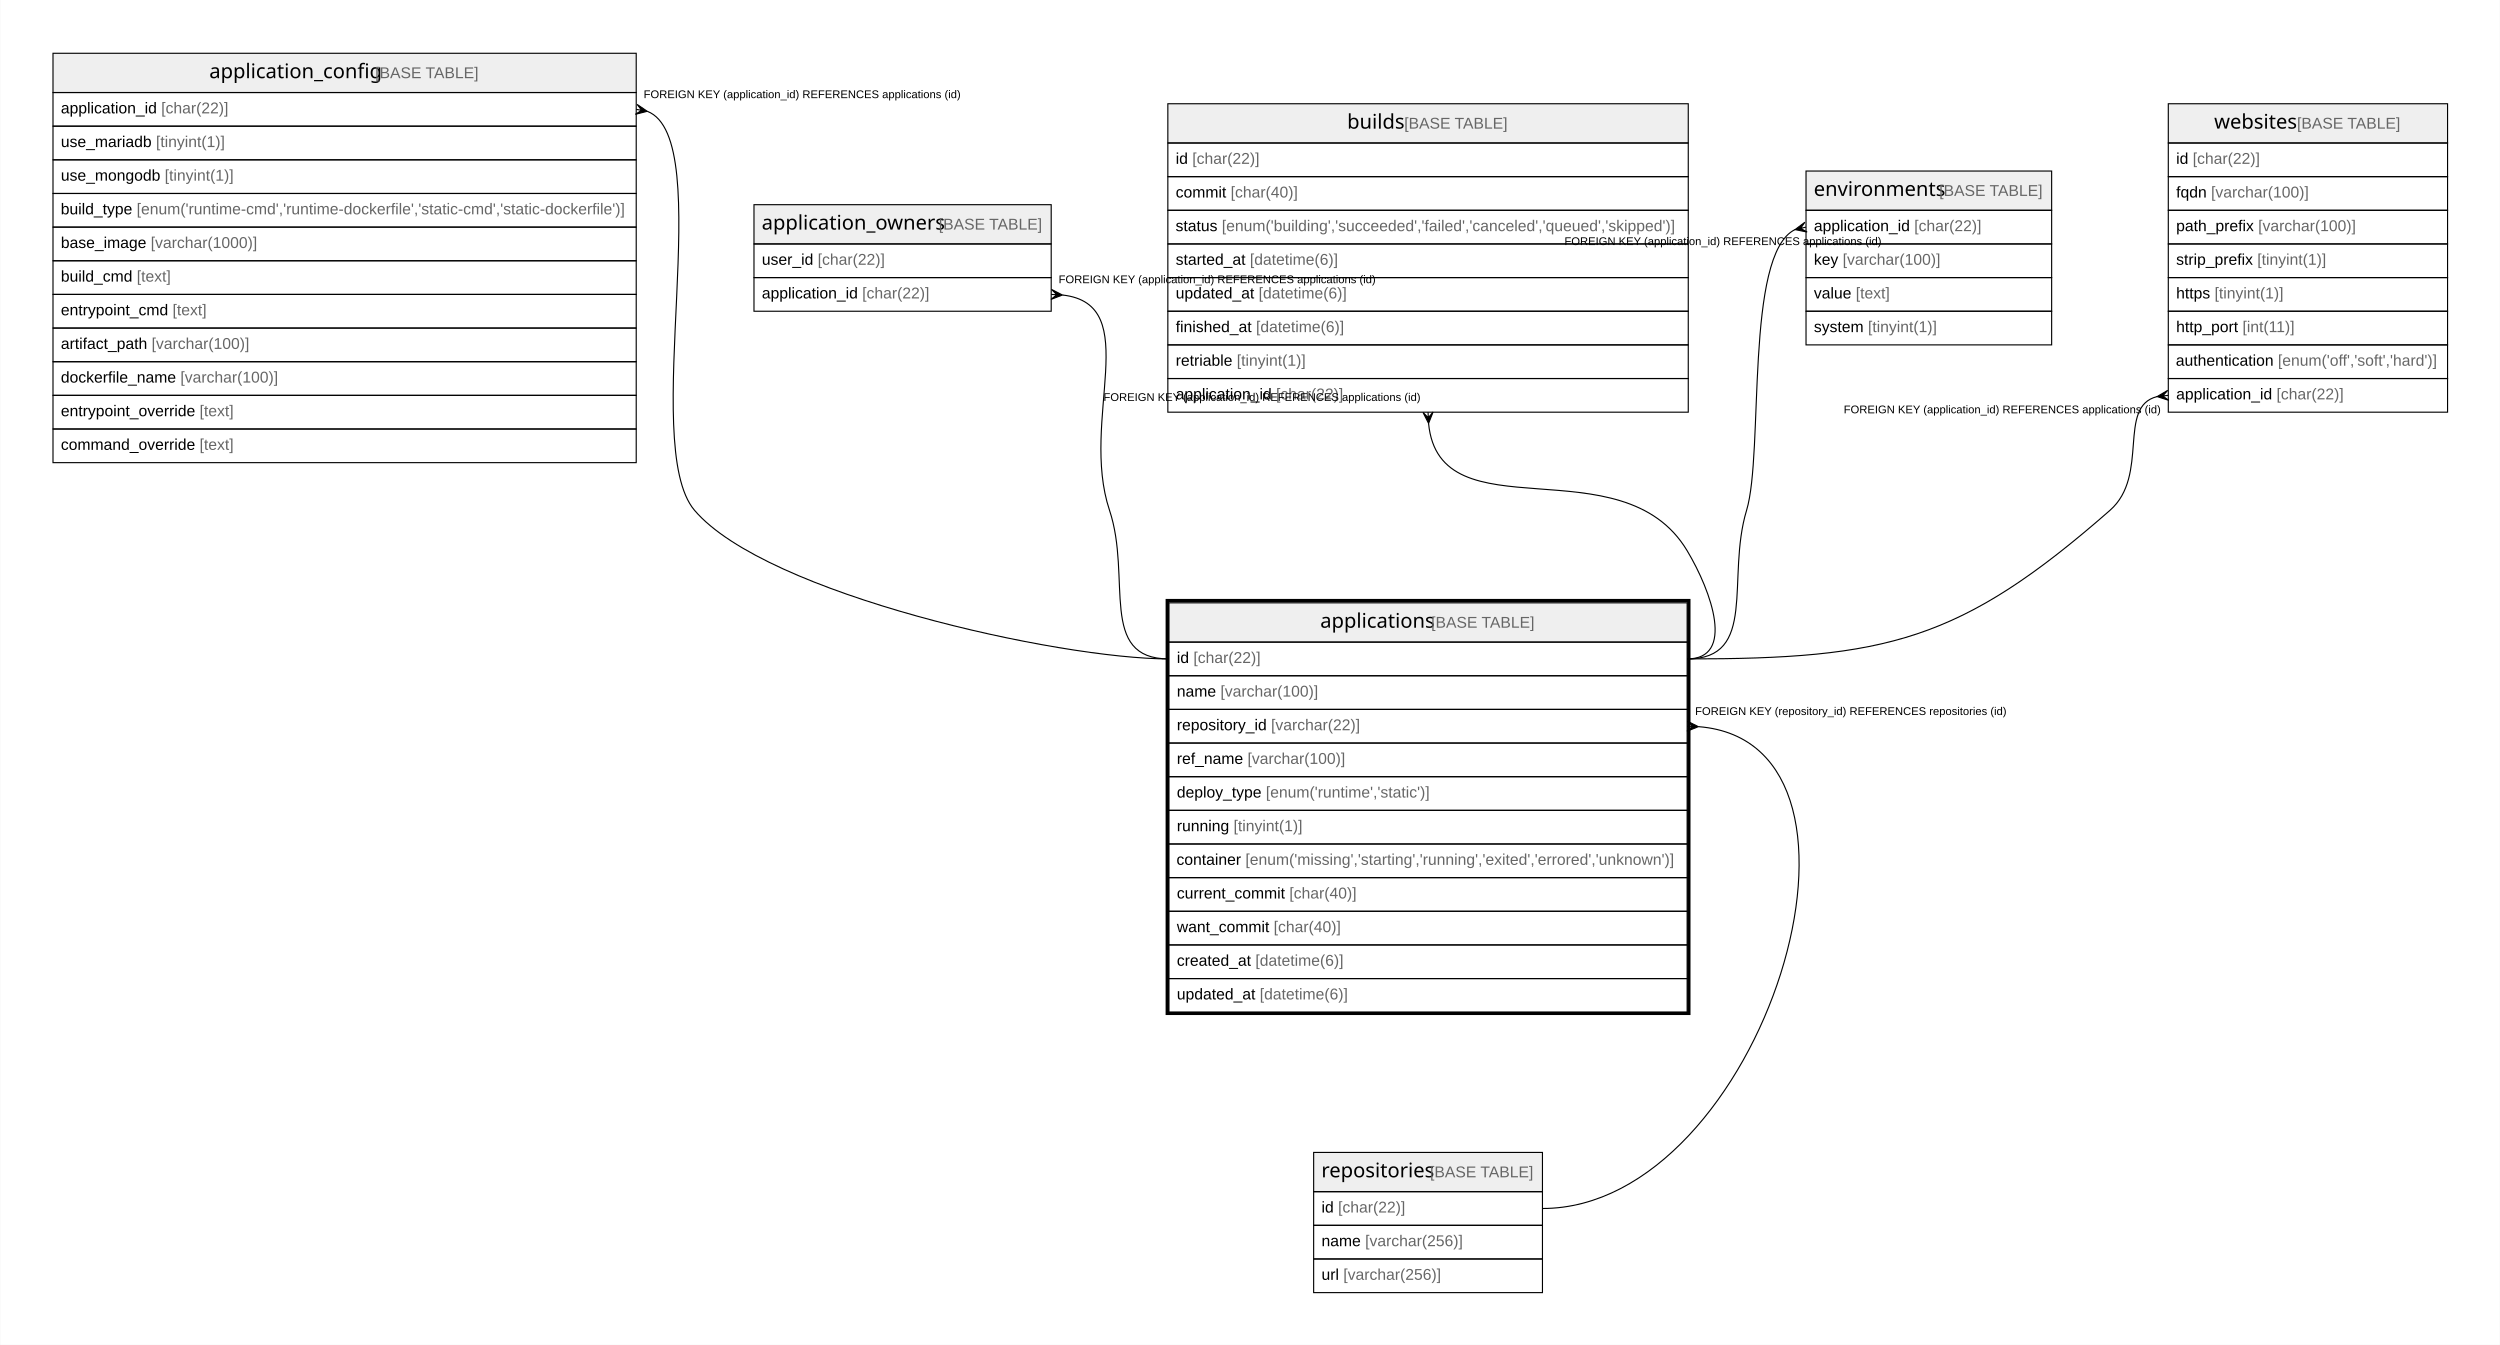
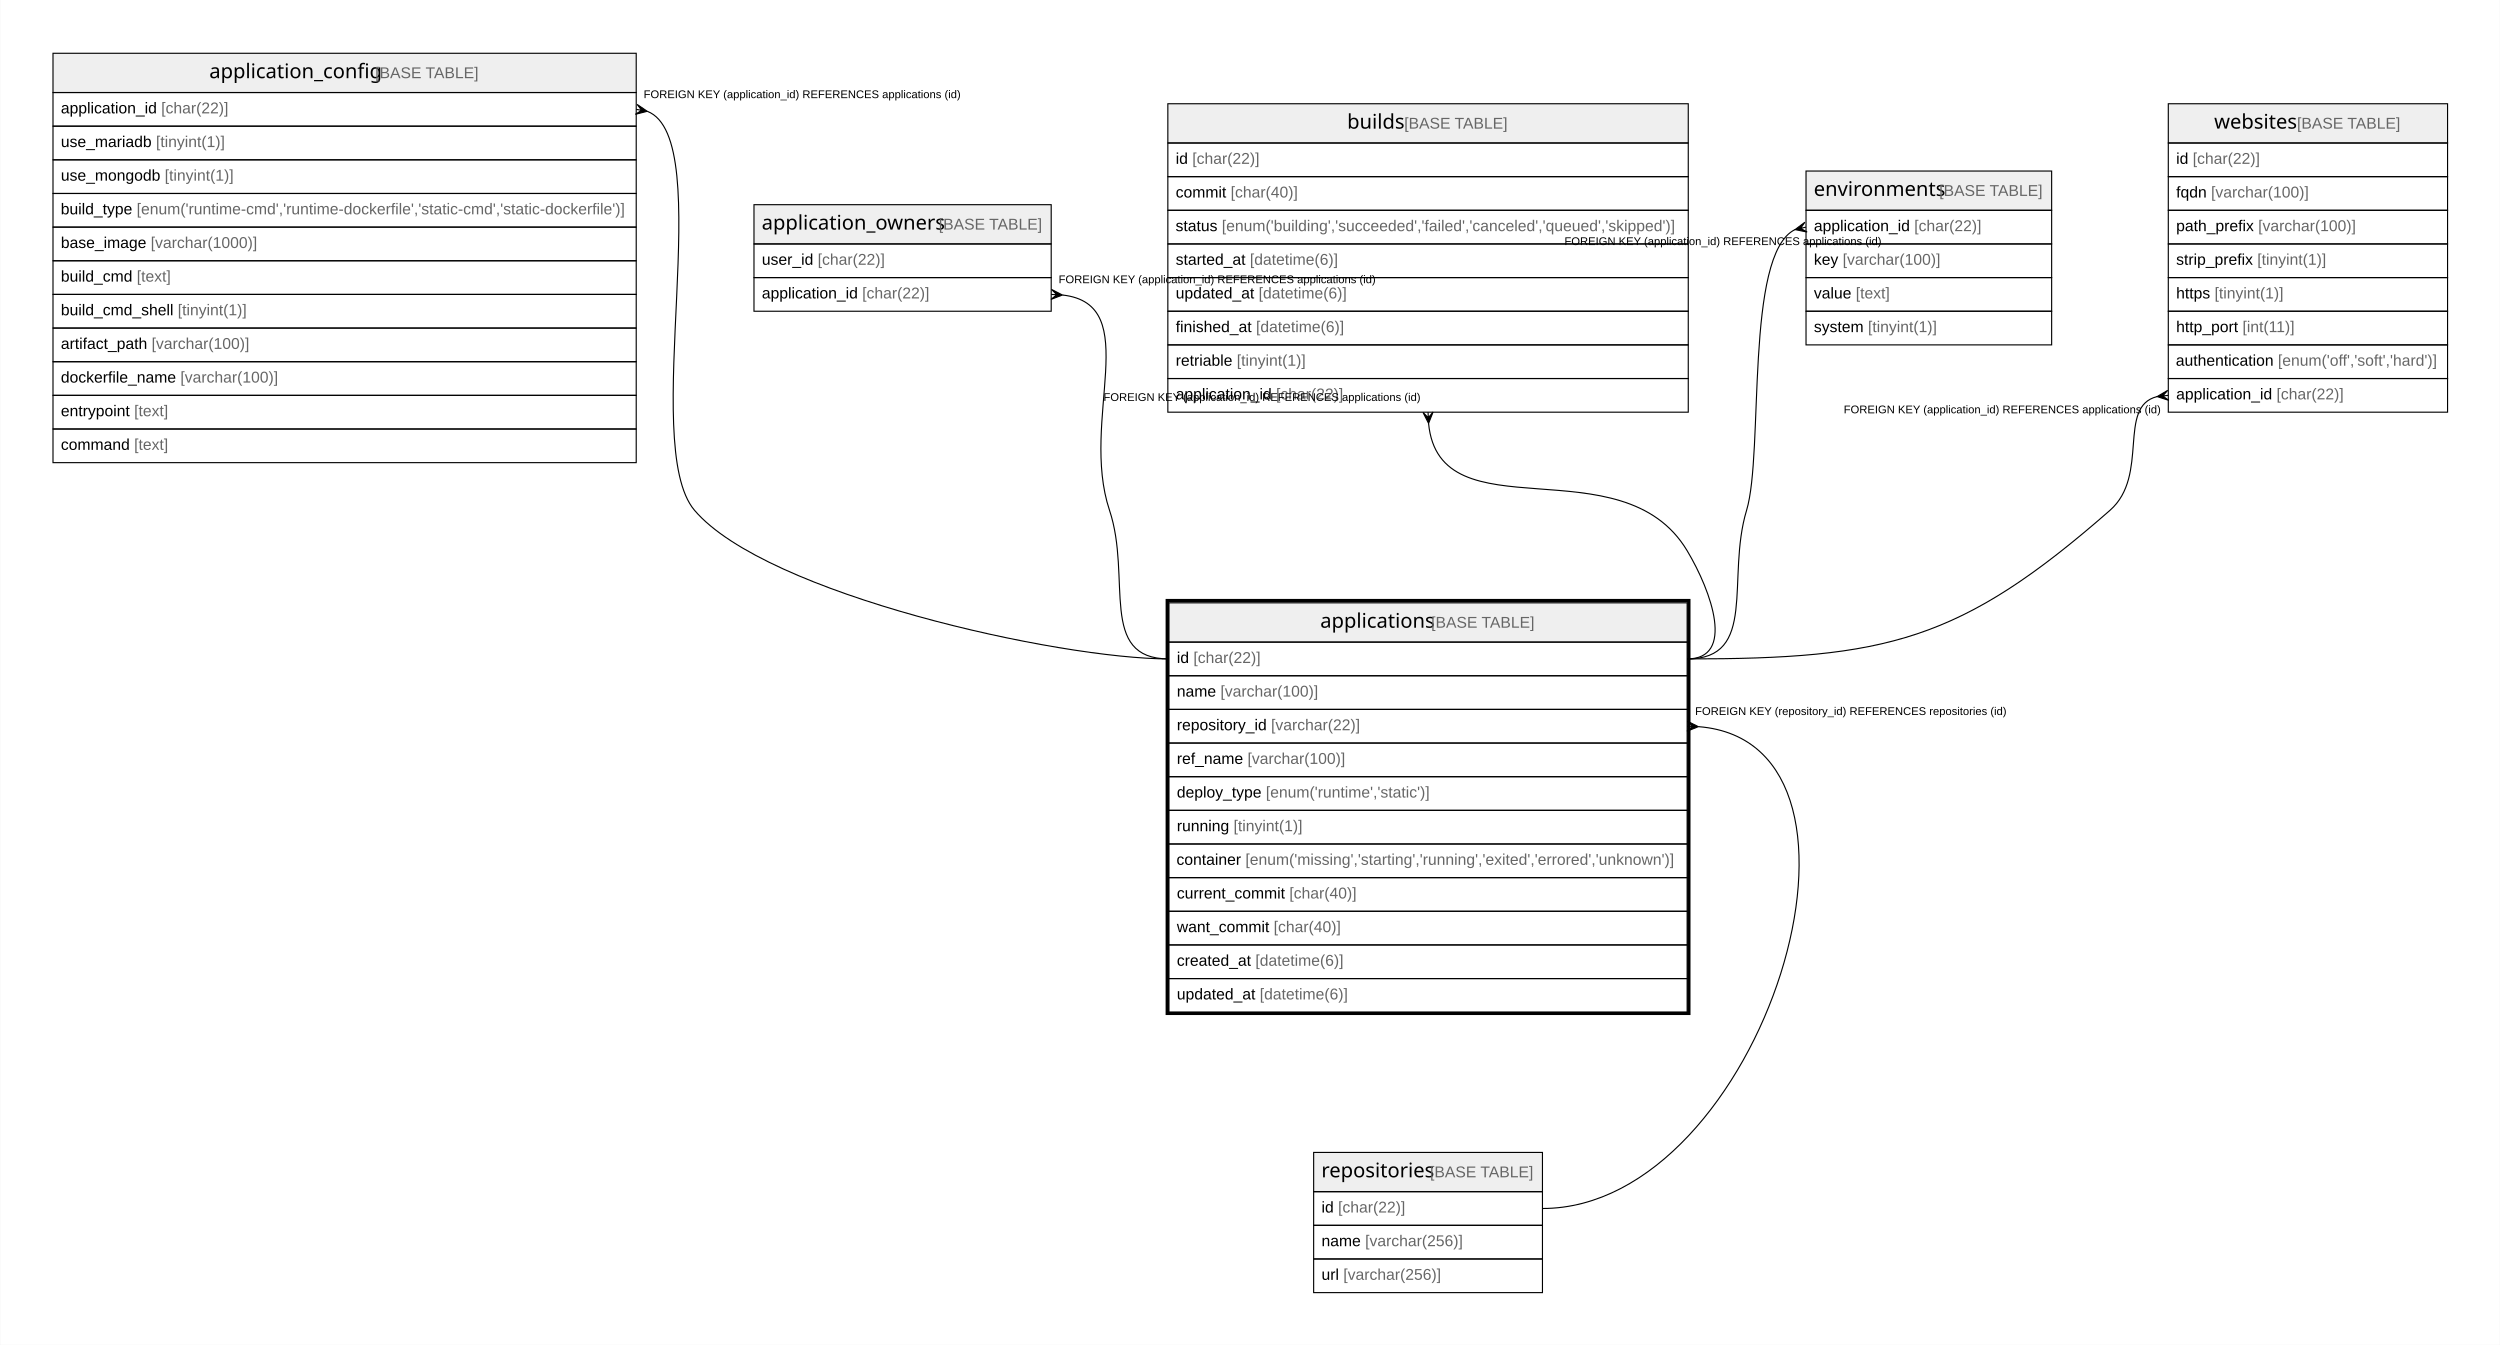
<svg xmlns="http://www.w3.org/2000/svg" width="2229pt" height="1199pt" viewBox="0.00 0.00 2228.50 1199.00">
  <g id="graph0" class="graph" transform="scale(1 1) rotate(0) translate(4 1195)">
    <polygon fill="#ffffff" stroke="transparent" points="-4,4 -4,-1195 2224.5,-1195 2224.5,4 -4,4" />
    <g id="node1" class="node">
      <polygon fill="#efefef" stroke="transparent" points="1038,-622.5 1038,-657.5 1500,-657.5 1500,-622.5 1038,-622.5" />
      <polygon fill="none" stroke="#000000" points="1038,-622.5 1038,-657.5 1500,-657.5 1500,-622.5 1038,-622.5" />
      <text text-anchor="start" x="1172.862" y="-635.3" font-family="Arial Bold" font-size="18.00" fill="#000000">applications</text>
      <text text-anchor="start" x="1267.884" y="-635.3" font-family="Arial" font-size="14.00" fill="#000000"> </text>
      <text text-anchor="start" x="1271.775" y="-635.3" font-family="Arial" font-size="14.00" fill="#666666">[BASE TABLE]</text>
      <polygon fill="none" stroke="#000000" points="1038,-592.5 1038,-622.5 1500,-622.5 1500,-592.5 1038,-592.5" />
      <text text-anchor="start" x="1045" y="-603.9" font-family="Arial" font-size="14.00" fill="#000000">id </text>
      <text text-anchor="start" x="1059.78" y="-603.9" font-family="Arial" font-size="14.00" fill="#666666">[char(22)]</text>
      <polygon fill="none" stroke="#000000" points="1038,-562.5 1038,-592.5 1500,-592.5 1500,-562.5 1038,-562.5" />
      <text text-anchor="start" x="1045" y="-573.9" font-family="Arial" font-size="14.00" fill="#000000">name </text>
      <text text-anchor="start" x="1083.899" y="-573.9" font-family="Arial" font-size="14.00" fill="#666666">[varchar(100)]</text>
      <polygon fill="none" stroke="#000000" points="1038,-532.5 1038,-562.5 1500,-562.5 1500,-532.5 1038,-532.5" />
      <text text-anchor="start" x="1045" y="-543.9" font-family="Arial" font-size="14.00" fill="#000000">repository_id </text>
      <text text-anchor="start" x="1129.011" y="-543.9" font-family="Arial" font-size="14.00" fill="#666666">[varchar(22)]</text>
      <polygon fill="none" stroke="#000000" points="1038,-502.5 1038,-532.5 1500,-532.5 1500,-502.5 1038,-502.5" />
      <text text-anchor="start" x="1045" y="-513.9" font-family="Arial" font-size="14.00" fill="#000000">ref_name </text>
      <text text-anchor="start" x="1108.015" y="-513.9" font-family="Arial" font-size="14.00" fill="#666666">[varchar(100)]</text>
      <polygon fill="none" stroke="#000000" points="1038,-472.5 1038,-502.5 1500,-502.5 1500,-472.5 1038,-472.5" />
      <text text-anchor="start" x="1045" y="-483.9" font-family="Arial" font-size="14.00" fill="#000000">deploy_type </text>
      <text text-anchor="start" x="1124.366" y="-483.9" font-family="Arial" font-size="14.00" fill="#666666">[enum('runtime','static')]</text>
      <polygon fill="none" stroke="#000000" points="1038,-442.5 1038,-472.5 1500,-472.5 1500,-442.5 1038,-442.5" />
      <text text-anchor="start" x="1045" y="-453.9" font-family="Arial" font-size="14.00" fill="#000000">running </text>
      <text text-anchor="start" x="1095.571" y="-453.9" font-family="Arial" font-size="14.00" fill="#666666">[tinyint(1)]</text>
      <polygon fill="none" stroke="#000000" points="1038,-412.5 1038,-442.5 1500,-442.5 1500,-412.5 1038,-412.5" />
      <text text-anchor="start" x="1044.686" y="-423.9" font-family="Arial" font-size="14.00" fill="#000000">container </text>
      <text text-anchor="start" x="1106.147" y="-423.9" font-family="Arial" font-size="14.00" fill="#666666">[enum('missing','starting','running','exited','errored','unknown')]</text>
      <polygon fill="none" stroke="#000000" points="1038,-382.5 1038,-412.5 1500,-412.5 1500,-382.5 1038,-382.5" />
      <text text-anchor="start" x="1045" y="-393.9" font-family="Arial" font-size="14.00" fill="#000000">current_commit </text>
      <text text-anchor="start" x="1145.334" y="-393.9" font-family="Arial" font-size="14.00" fill="#666666">[char(40)]</text>
      <polygon fill="none" stroke="#000000" points="1038,-352.5 1038,-382.5 1500,-382.5 1500,-352.5 1038,-352.5" />
      <text text-anchor="start" x="1045" y="-363.9" font-family="Arial" font-size="14.00" fill="#000000">want_commit </text>
      <text text-anchor="start" x="1131.337" y="-363.9" font-family="Arial" font-size="14.00" fill="#666666">[char(40)]</text>
      <polygon fill="none" stroke="#000000" points="1038,-322.5 1038,-352.5 1500,-352.5 1500,-322.5 1038,-322.5" />
      <text text-anchor="start" x="1045" y="-333.9" font-family="Arial" font-size="14.00" fill="#000000">created_at </text>
      <text text-anchor="start" x="1115.028" y="-333.9" font-family="Arial" font-size="14.00" fill="#666666">[datetime(6)]</text>
      <polygon fill="none" stroke="#000000" points="1038,-292.5 1038,-322.5 1500,-322.5 1500,-292.5 1038,-292.5" />
      <text text-anchor="start" x="1045" y="-303.9" font-family="Arial" font-size="14.00" fill="#000000">updated_at </text>
      <text text-anchor="start" x="1118.933" y="-303.9" font-family="Arial" font-size="14.00" fill="#666666">[datetime(6)]</text>
      <polygon fill="none" stroke="#000000" stroke-width="3" points="1036.5,-291.5 1036.5,-659.5 1501.5,-659.5 1501.5,-291.5 1036.5,-291.5" />
    </g>
    <g id="node7" class="node">
      <polygon fill="#efefef" stroke="transparent" points="1167,-132.5 1167,-167.5 1371,-167.5 1371,-132.5 1167,-132.5" />
      <polygon fill="none" stroke="#000000" points="1167,-132.5 1167,-167.5 1371,-167.5 1371,-132.5 1167,-132.5" />
      <text text-anchor="start" x="1173.87" y="-145.3" font-family="Arial Bold" font-size="18.00" fill="#000000">repositories</text>
      <text text-anchor="start" x="1266.876" y="-145.3" font-family="Arial" font-size="14.00" fill="#000000"> </text>
      <text text-anchor="start" x="1270.767" y="-145.3" font-family="Arial" font-size="14.00" fill="#666666">[BASE TABLE]</text>
      <polygon fill="none" stroke="#000000" points="1167,-102.5 1167,-132.5 1371,-132.5 1371,-102.5 1167,-102.5" />
      <text text-anchor="start" x="1174" y="-113.9" font-family="Arial" font-size="14.00" fill="#000000">id </text>
      <text text-anchor="start" x="1188.78" y="-113.9" font-family="Arial" font-size="14.00" fill="#666666">[char(22)]</text>
      <polygon fill="none" stroke="#000000" points="1167,-72.5 1167,-102.5 1371,-102.5 1371,-72.5 1167,-72.5" />
      <text text-anchor="start" x="1174" y="-83.9" font-family="Arial" font-size="14.00" fill="#000000">name </text>
      <text text-anchor="start" x="1212.899" y="-83.9" font-family="Arial" font-size="14.00" fill="#666666">[varchar(256)]</text>
      <polygon fill="none" stroke="#000000" points="1167,-42.5 1167,-72.5 1371,-72.5 1371,-42.5 1167,-42.5" />
      <text text-anchor="start" x="1174" y="-53.9" font-family="Arial" font-size="14.00" fill="#000000">url </text>
      <text text-anchor="start" x="1193.44" y="-53.9" font-family="Arial" font-size="14.00" fill="#666666">[varchar(256)]</text>
    </g>
    <g id="edge6" class="edge">
      <path fill="none" stroke="#000000" d="M1510.219,-547.106C1694.969,-532.516 1567.019,-117.5 1371,-117.5" />
      <polygon fill="#000000" stroke="#000000" points="1509.993,-547.115 1499.827,-543.003 1504.996,-547.307 1500,-547.5 1500,-547.5 1500,-547.5 1504.996,-547.307 1500.173,-551.997 1509.993,-547.115 1509.993,-547.115" />
      <text text-anchor="start" x="1507.111" y="-557.5" font-family="Arial" font-size="10.00" fill="#000000">FOREIGN KEY (repository_id) REFERENCES repositories (id)</text>
    </g>
    <g id="node2" class="node">
      <polygon fill="#efefef" stroke="transparent" points="43,-1112.5 43,-1147.5 563,-1147.5 563,-1112.5 43,-1112.5" />
      <polygon fill="none" stroke="#000000" points="43,-1112.5 43,-1147.5 563,-1147.5 563,-1112.5 43,-1112.5" />
      <text text-anchor="start" x="182.351" y="-1125.3" font-family="Arial Bold" font-size="18.00" fill="#000000">application_config</text>
      <text text-anchor="start" x="326.395" y="-1125.3" font-family="Arial" font-size="14.00" fill="#000000"> </text>
      <text text-anchor="start" x="330.285" y="-1125.3" font-family="Arial" font-size="14.00" fill="#666666">[BASE TABLE]</text>
      <polygon fill="none" stroke="#000000" points="43,-1082.5 43,-1112.5 563,-1112.5 563,-1082.5 43,-1082.5" />
      <text text-anchor="start" x="50" y="-1093.9" font-family="Arial" font-size="14.00" fill="#000000">application_id </text>
      <text text-anchor="start" x="139.468" y="-1093.9" font-family="Arial" font-size="14.00" fill="#666666">[char(22)]</text>
      <polygon fill="none" stroke="#000000" points="43,-1052.5 43,-1082.5 563,-1082.5 563,-1052.5 43,-1052.5" />
      <text text-anchor="start" x="50" y="-1063.9" font-family="Arial" font-size="14.00" fill="#000000">use_mariadb </text>
      <text text-anchor="start" x="134.797" y="-1063.9" font-family="Arial" font-size="14.00" fill="#666666">[tinyint(1)]</text>
      <polygon fill="none" stroke="#000000" points="43,-1022.5 43,-1052.5 563,-1052.5 563,-1022.5 43,-1022.5" />
      <text text-anchor="start" x="50" y="-1033.9" font-family="Arial" font-size="14.00" fill="#000000">use_mongodb </text>
      <text text-anchor="start" x="142.595" y="-1033.9" font-family="Arial" font-size="14.00" fill="#666666">[tinyint(1)]</text>
      <polygon fill="none" stroke="#000000" points="43,-992.5 43,-1022.5 563,-1022.5 563,-992.5 43,-992.5" />
      <text text-anchor="start" x="49.898" y="-1003.9" font-family="Arial" font-size="14.00" fill="#000000">build_type </text>
      <text text-anchor="start" x="117.588" y="-1003.9" font-family="Arial" font-size="14.00" fill="#666666">[enum('runtime-cmd','runtime-dockerfile','static-cmd','static-dockerfile')]</text>
      <polygon fill="none" stroke="#000000" points="43,-962.5 43,-992.5 563,-992.5 563,-962.5 43,-962.5" />
      <text text-anchor="start" x="50" y="-973.9" font-family="Arial" font-size="14.00" fill="#000000">base_image </text>
      <text text-anchor="start" x="130.136" y="-973.9" font-family="Arial" font-size="14.00" fill="#666666">[varchar(1000)]</text>
      <polygon fill="none" stroke="#000000" points="43,-932.5 43,-962.5 563,-962.5 563,-932.5 43,-932.5" />
      <text text-anchor="start" x="50" y="-943.9" font-family="Arial" font-size="14.00" fill="#000000">build_cmd </text>
      <text text-anchor="start" x="117.677" y="-943.9" font-family="Arial" font-size="14.00" fill="#666666">[text]</text>
      <polygon fill="none" stroke="#000000" points="43,-902.5 43,-932.5 563,-932.5 563,-902.5 43,-902.5" />
-       <text text-anchor="start" x="50" y="-913.9" font-family="Arial" font-size="14.00" fill="#000000">entrypoint_cmd </text>
-       <text text-anchor="start" x="149.578" y="-913.9" font-family="Arial" font-size="14.00" fill="#666666">[text]</text>
+       <text text-anchor="start" x="50" y="-913.9" font-family="Arial" font-size="14.00" fill="#000000">build_cmd_shell </text>
+       <text text-anchor="start" x="154.238" y="-913.9" font-family="Arial" font-size="14.00" fill="#666666">[tinyint(1)]</text>
      <polygon fill="none" stroke="#000000" points="43,-872.5 43,-902.5 563,-902.5 563,-872.5 43,-872.5" />
      <text text-anchor="start" x="50" y="-883.9" font-family="Arial" font-size="14.00" fill="#000000">artifact_path </text>
      <text text-anchor="start" x="130.916" y="-883.9" font-family="Arial" font-size="14.00" fill="#666666">[varchar(100)]</text>
      <polygon fill="none" stroke="#000000" points="43,-842.5 43,-872.5 563,-872.5 563,-842.5 43,-842.5" />
      <text text-anchor="start" x="50" y="-853.9" font-family="Arial" font-size="14.00" fill="#000000">dockerfile_name </text>
      <text text-anchor="start" x="156.576" y="-853.9" font-family="Arial" font-size="14.00" fill="#666666">[varchar(100)]</text>
      <polygon fill="none" stroke="#000000" points="43,-812.5 43,-842.5 563,-842.5 563,-812.5 43,-812.5" />
-       <text text-anchor="start" x="50" y="-823.9" font-family="Arial" font-size="14.00" fill="#000000">entrypoint_override </text>
-       <text text-anchor="start" x="173.693" y="-823.9" font-family="Arial" font-size="14.00" fill="#666666">[text]</text>
+       <text text-anchor="start" x="50" y="-823.9" font-family="Arial" font-size="14.00" fill="#000000">entrypoint </text>
+       <text text-anchor="start" x="115.352" y="-823.9" font-family="Arial" font-size="14.00" fill="#666666">[text]</text>
      <polygon fill="none" stroke="#000000" points="43,-782.5 43,-812.5 563,-812.5 563,-782.5 43,-782.5" />
-       <text text-anchor="start" x="50" y="-793.9" font-family="Arial" font-size="14.00" fill="#000000">command_override </text>
-       <text text-anchor="start" x="173.683" y="-793.9" font-family="Arial" font-size="14.00" fill="#666666">[text]</text>
+       <text text-anchor="start" x="50" y="-793.9" font-family="Arial" font-size="14.00" fill="#000000">command </text>
+       <text text-anchor="start" x="115.342" y="-793.9" font-family="Arial" font-size="14.00" fill="#666666">[text]</text>
    </g>
    <g id="edge1" class="edge">
      <path fill="none" stroke="#000000" d="M572.873,-1095.754C636.328,-1071.345 565.264,-798.354 615,-740 678.897,-665.032 939.496,-607.5 1038,-607.5" />
      <polygon fill="#000000" stroke="#000000" points="572.847,-1095.758 562.216,-1093.069 567.924,-1096.629 563,-1097.5 563,-1097.5 563,-1097.5 567.924,-1096.629 563.784,-1101.931 572.847,-1095.758 572.847,-1095.758" />
      <text text-anchor="start" x="569.602" y="-1107.5" font-family="Arial" font-size="10.00" fill="#000000">FOREIGN KEY (application_id) REFERENCES applications (id)</text>
    </g>
    <g id="node3" class="node">
      <polygon fill="#efefef" stroke="transparent" points="668,-977.5 668,-1012.5 933,-1012.5 933,-977.5 668,-977.5" />
      <polygon fill="none" stroke="#000000" points="668,-977.5 668,-1012.5 933,-1012.5 933,-977.5 668,-977.5" />
      <text text-anchor="start" x="674.856" y="-990.3" font-family="Arial Bold" font-size="18.00" fill="#000000">application_owners</text>
      <text text-anchor="start" x="828.89" y="-990.3" font-family="Arial" font-size="14.00" fill="#000000"> </text>
      <text text-anchor="start" x="832.78" y="-990.3" font-family="Arial" font-size="14.00" fill="#666666">[BASE TABLE]</text>
      <polygon fill="none" stroke="#000000" points="668,-947.5 668,-977.5 933,-977.5 933,-947.5 668,-947.5" />
      <text text-anchor="start" x="675" y="-958.9" font-family="Arial" font-size="14.00" fill="#000000">user_id </text>
      <text text-anchor="start" x="724.788" y="-958.9" font-family="Arial" font-size="14.00" fill="#666666">[char(22)]</text>
      <polygon fill="none" stroke="#000000" points="668,-917.5 668,-947.5 933,-947.5 933,-917.5 668,-917.5" />
      <text text-anchor="start" x="675" y="-928.9" font-family="Arial" font-size="14.00" fill="#000000">application_id </text>
      <text text-anchor="start" x="764.468" y="-928.9" font-family="Arial" font-size="14.00" fill="#666666">[char(22)]</text>
    </g>
    <g id="edge2" class="edge">
      <path fill="none" stroke="#000000" d="M943.148,-931.962C1016.472,-923.646 958.091,-820.615 985,-740 1005.082,-679.838 974.575,-607.5 1038,-607.5" />
      <polygon fill="#000000" stroke="#000000" points="942.986,-931.97 932.762,-928.006 937.993,-932.235 933,-932.5 933,-932.5 933,-932.5 937.993,-932.235 933.238,-936.994 942.986,-931.97 942.986,-931.97" />
      <text text-anchor="start" x="939.602" y="-942.5" font-family="Arial" font-size="10.00" fill="#000000">FOREIGN KEY (application_id) REFERENCES applications (id)</text>
    </g>
    <g id="node4" class="node">
      <polygon fill="#efefef" stroke="transparent" points="1037,-1067.5 1037,-1102.5 1501,-1102.5 1501,-1067.5 1037,-1067.5" />
      <polygon fill="none" stroke="#000000" points="1037,-1067.5 1037,-1102.5 1501,-1102.5 1501,-1067.5 1037,-1067.5" />
      <text text-anchor="start" x="1196.87" y="-1080.3" font-family="Arial Bold" font-size="18.00" fill="#000000">builds</text>
      <text text-anchor="start" x="1243.877" y="-1080.3" font-family="Arial" font-size="14.00" fill="#000000"> </text>
      <text text-anchor="start" x="1247.767" y="-1080.3" font-family="Arial" font-size="14.00" fill="#666666">[BASE TABLE]</text>
      <polygon fill="none" stroke="#000000" points="1037,-1037.5 1037,-1067.5 1501,-1067.5 1501,-1037.5 1037,-1037.5" />
      <text text-anchor="start" x="1044" y="-1048.9" font-family="Arial" font-size="14.00" fill="#000000">id </text>
      <text text-anchor="start" x="1058.78" y="-1048.9" font-family="Arial" font-size="14.00" fill="#666666">[char(22)]</text>
      <polygon fill="none" stroke="#000000" points="1037,-1007.5 1037,-1037.5 1501,-1037.5 1501,-1007.5 1037,-1007.5" />
      <text text-anchor="start" x="1044" y="-1018.9" font-family="Arial" font-size="14.00" fill="#000000">commit </text>
      <text text-anchor="start" x="1092.992" y="-1018.9" font-family="Arial" font-size="14.00" fill="#666666">[char(40)]</text>
      <polygon fill="none" stroke="#000000" points="1037,-977.5 1037,-1007.5 1501,-1007.5 1501,-977.5 1037,-977.5" />
      <text text-anchor="start" x="1043.878" y="-988.9" font-family="Arial" font-size="14.00" fill="#000000">status </text>
      <text text-anchor="start" x="1085.115" y="-988.9" font-family="Arial" font-size="14.00" fill="#666666">[enum('building','succeeded','failed','canceled','queued','skipped')]</text>
      <polygon fill="none" stroke="#000000" points="1037,-947.5 1037,-977.5 1501,-977.5 1501,-947.5 1037,-947.5" />
      <text text-anchor="start" x="1044" y="-958.9" font-family="Arial" font-size="14.00" fill="#000000">started_at </text>
      <text text-anchor="start" x="1110.136" y="-958.9" font-family="Arial" font-size="14.00" fill="#666666">[datetime(6)]</text>
      <polygon fill="none" stroke="#000000" points="1037,-917.5 1037,-947.5 1501,-947.5 1501,-917.5 1037,-917.5" />
      <text text-anchor="start" x="1044" y="-928.9" font-family="Arial" font-size="14.00" fill="#000000">updated_at </text>
      <text text-anchor="start" x="1117.933" y="-928.9" font-family="Arial" font-size="14.00" fill="#666666">[datetime(6)]</text>
      <polygon fill="none" stroke="#000000" points="1037,-887.5 1037,-917.5 1501,-917.5 1501,-887.5 1037,-887.5" />
      <text text-anchor="start" x="1044" y="-898.9" font-family="Arial" font-size="14.00" fill="#000000">finished_at </text>
      <text text-anchor="start" x="1115.581" y="-898.9" font-family="Arial" font-size="14.00" fill="#666666">[datetime(6)]</text>
      <polygon fill="none" stroke="#000000" points="1037,-857.5 1037,-887.5 1501,-887.5 1501,-857.5 1037,-857.5" />
      <text text-anchor="start" x="1044" y="-868.9" font-family="Arial" font-size="14.00" fill="#000000">retriable </text>
      <text text-anchor="start" x="1098.446" y="-868.9" font-family="Arial" font-size="14.00" fill="#666666">[tinyint(1)]</text>
      <polygon fill="none" stroke="#000000" points="1037,-827.5 1037,-857.5 1501,-857.5 1501,-827.5 1037,-827.5" />
      <text text-anchor="start" x="1044" y="-838.9" font-family="Arial" font-size="14.00" fill="#000000">application_id </text>
      <text text-anchor="start" x="1133.468" y="-838.9" font-family="Arial" font-size="14.00" fill="#666666">[char(22)]</text>
    </g>
    <g id="edge3" class="edge">
      <path fill="none" stroke="#000000" d="M1269.463,-817.491C1279.261,-716.522 1441.965,-800.835 1500,-704 1522.048,-667.212 1542.889,-607.5 1500,-607.5" />
      <polygon fill="#000000" stroke="#000000" points="1269.462,-817.511 1264.505,-827.292 1269.231,-822.505 1269,-827.5 1269,-827.5 1269,-827.5 1269.231,-822.505 1273.495,-827.708 1269.462,-817.511 1269.462,-817.511" />
      <text text-anchor="start" x="979.602" y="-837.5" font-family="Arial" font-size="10.00" fill="#000000">FOREIGN KEY (application_id) REFERENCES applications (id)</text>
    </g>
    <g id="node5" class="node">
      <polygon fill="#efefef" stroke="transparent" points="1606,-1007.5 1606,-1042.5 1825,-1042.5 1825,-1007.5 1606,-1007.5" />
      <polygon fill="none" stroke="#000000" points="1606,-1007.5 1606,-1042.5 1825,-1042.5 1825,-1007.5 1606,-1007.5" />
      <text text-anchor="start" x="1612.864" y="-1020.3" font-family="Arial Bold" font-size="18.00" fill="#000000">environments</text>
      <text text-anchor="start" x="1720.882" y="-1020.3" font-family="Arial" font-size="14.00" fill="#000000"> </text>
      <text text-anchor="start" x="1724.773" y="-1020.3" font-family="Arial" font-size="14.00" fill="#666666">[BASE TABLE]</text>
      <polygon fill="none" stroke="#000000" points="1606,-977.5 1606,-1007.5 1825,-1007.5 1825,-977.5 1606,-977.5" />
      <text text-anchor="start" x="1613" y="-988.9" font-family="Arial" font-size="14.00" fill="#000000">application_id </text>
      <text text-anchor="start" x="1702.468" y="-988.9" font-family="Arial" font-size="14.00" fill="#666666">[char(22)]</text>
      <polygon fill="none" stroke="#000000" points="1606,-947.5 1606,-977.5 1825,-977.5 1825,-947.5 1606,-947.5" />
      <text text-anchor="start" x="1613" y="-958.9" font-family="Arial" font-size="14.00" fill="#000000">key </text>
      <text text-anchor="start" x="1638.673" y="-958.9" font-family="Arial" font-size="14.00" fill="#666666">[varchar(100)]</text>
      <polygon fill="none" stroke="#000000" points="1606,-917.5 1606,-947.5 1825,-947.5 1825,-917.5 1606,-917.5" />
      <text text-anchor="start" x="1613" y="-928.9" font-family="Arial" font-size="14.00" fill="#000000">value </text>
      <text text-anchor="start" x="1650.345" y="-928.9" font-family="Arial" font-size="14.00" fill="#666666">[text]</text>
      <polygon fill="none" stroke="#000000" points="1606,-887.5 1606,-917.5 1825,-917.5 1825,-887.5 1606,-887.5" />
      <text text-anchor="start" x="1613" y="-898.9" font-family="Arial" font-size="14.00" fill="#000000">system </text>
      <text text-anchor="start" x="1661.224" y="-898.9" font-family="Arial" font-size="14.00" fill="#666666">[tinyint(1)]</text>
    </g>
    <g id="edge4" class="edge">
      <path fill="none" stroke="#000000" d="M1596.139,-990.267C1551.136,-968.355 1568.561,-791.449 1553,-740 1534.639,-679.291 1563.425,-607.5 1500,-607.5" />
      <polygon fill="#000000" stroke="#000000" points="1596.247,-990.292 1605.006,-996.889 1601.123,-991.396 1606,-992.5 1606,-992.5 1606,-992.5 1601.123,-991.396 1606.994,-988.111 1596.247,-990.292 1596.247,-990.292" />
      <text text-anchor="start" x="1390.602" y="-976.5" font-family="Arial" font-size="10.00" fill="#000000">FOREIGN KEY (application_id) REFERENCES applications (id)</text>
    </g>
    <g id="node6" class="node">
      <polygon fill="#efefef" stroke="transparent" points="1929,-1067.5 1929,-1102.5 2178,-1102.5 2178,-1067.5 1929,-1067.5" />
      <polygon fill="none" stroke="#000000" points="1929,-1067.5 1929,-1102.5 2178,-1102.5 2178,-1067.5 1929,-1067.5" />
      <text text-anchor="start" x="1969.869" y="-1080.3" font-family="Arial Bold" font-size="18.00" fill="#000000">websites</text>
      <text text-anchor="start" x="2039.878" y="-1080.3" font-family="Arial" font-size="14.00" fill="#000000"> </text>
      <text text-anchor="start" x="2043.768" y="-1080.3" font-family="Arial" font-size="14.00" fill="#666666">[BASE TABLE]</text>
      <polygon fill="none" stroke="#000000" points="1929,-1037.5 1929,-1067.5 2178,-1067.5 2178,-1037.5 1929,-1037.5" />
      <text text-anchor="start" x="1936" y="-1048.9" font-family="Arial" font-size="14.00" fill="#000000">id </text>
      <text text-anchor="start" x="1950.78" y="-1048.9" font-family="Arial" font-size="14.00" fill="#666666">[char(22)]</text>
      <polygon fill="none" stroke="#000000" points="1929,-1007.5 1929,-1037.5 2178,-1037.5 2178,-1007.5 1929,-1007.5" />
      <text text-anchor="start" x="1936" y="-1018.9" font-family="Arial" font-size="14.00" fill="#000000">fqdn </text>
      <text text-anchor="start" x="1967.129" y="-1018.9" font-family="Arial" font-size="14.00" fill="#666666">[varchar(100)]</text>
      <polygon fill="none" stroke="#000000" points="1929,-977.5 1929,-1007.5 2178,-1007.5 2178,-977.5 1929,-977.5" />
      <text text-anchor="start" x="1936" y="-988.9" font-family="Arial" font-size="14.00" fill="#000000">path_prefix </text>
      <text text-anchor="start" x="2009.135" y="-988.9" font-family="Arial" font-size="14.00" fill="#666666">[varchar(100)]</text>
      <polygon fill="none" stroke="#000000" points="1929,-947.5 1929,-977.5 2178,-977.5 2178,-947.5 1929,-947.5" />
      <text text-anchor="start" x="1936" y="-958.9" font-family="Arial" font-size="14.00" fill="#000000">strip_prefix </text>
      <text text-anchor="start" x="2008.337" y="-958.9" font-family="Arial" font-size="14.00" fill="#666666">[tinyint(1)]</text>
      <polygon fill="none" stroke="#000000" points="1929,-917.5 1929,-947.5 2178,-947.5 2178,-917.5 1929,-917.5" />
      <text text-anchor="start" x="1936" y="-928.9" font-family="Arial" font-size="14.00" fill="#000000">https </text>
      <text text-anchor="start" x="1970.237" y="-928.9" font-family="Arial" font-size="14.00" fill="#666666">[tinyint(1)]</text>
      <polygon fill="none" stroke="#000000" points="1929,-887.5 1929,-917.5 2178,-917.5 2178,-887.5 1929,-887.5" />
      <text text-anchor="start" x="1936" y="-898.9" font-family="Arial" font-size="14.00" fill="#000000">http_port </text>
      <text text-anchor="start" x="1995.136" y="-898.9" font-family="Arial" font-size="14.00" fill="#666666">[int(11)]</text>
      <polygon fill="none" stroke="#000000" points="1929,-857.5 1929,-887.5 2178,-887.5 2178,-857.5 1929,-857.5" />
      <text text-anchor="start" x="1935.69" y="-868.9" font-family="Arial" font-size="14.00" fill="#000000">authentication </text>
      <text text-anchor="start" x="2026.726" y="-868.9" font-family="Arial" font-size="14.00" fill="#666666">[enum('off','soft','hard')]</text>
      <polygon fill="none" stroke="#000000" points="1929,-827.5 1929,-857.5 2178,-857.5 2178,-827.5 1929,-827.5" />
      <text text-anchor="start" x="1936" y="-838.9" font-family="Arial" font-size="14.00" fill="#000000">application_id </text>
      <text text-anchor="start" x="2025.468" y="-838.9" font-family="Arial" font-size="14.00" fill="#666666">[char(22)]</text>
    </g>
    <g id="edge5" class="edge">
      <path fill="none" stroke="#000000" d="M1919.023,-841.405C1883.065,-832.477 1912.565,-771.17 1877,-740 1743.435,-622.939 1677.603,-607.5 1500,-607.5" />
      <polygon fill="#000000" stroke="#000000" points="1919.06,-841.409 1928.509,-846.973 1924.03,-841.955 1929,-842.5 1929,-842.5 1929,-842.5 1924.03,-841.955 1929.491,-838.027 1919.06,-841.409 1919.06,-841.409" />
      <text text-anchor="start" x="1639.602" y="-826.5" font-family="Arial" font-size="10.00" fill="#000000">FOREIGN KEY (application_id) REFERENCES applications (id)</text>
    </g>
  </g>
</svg>
